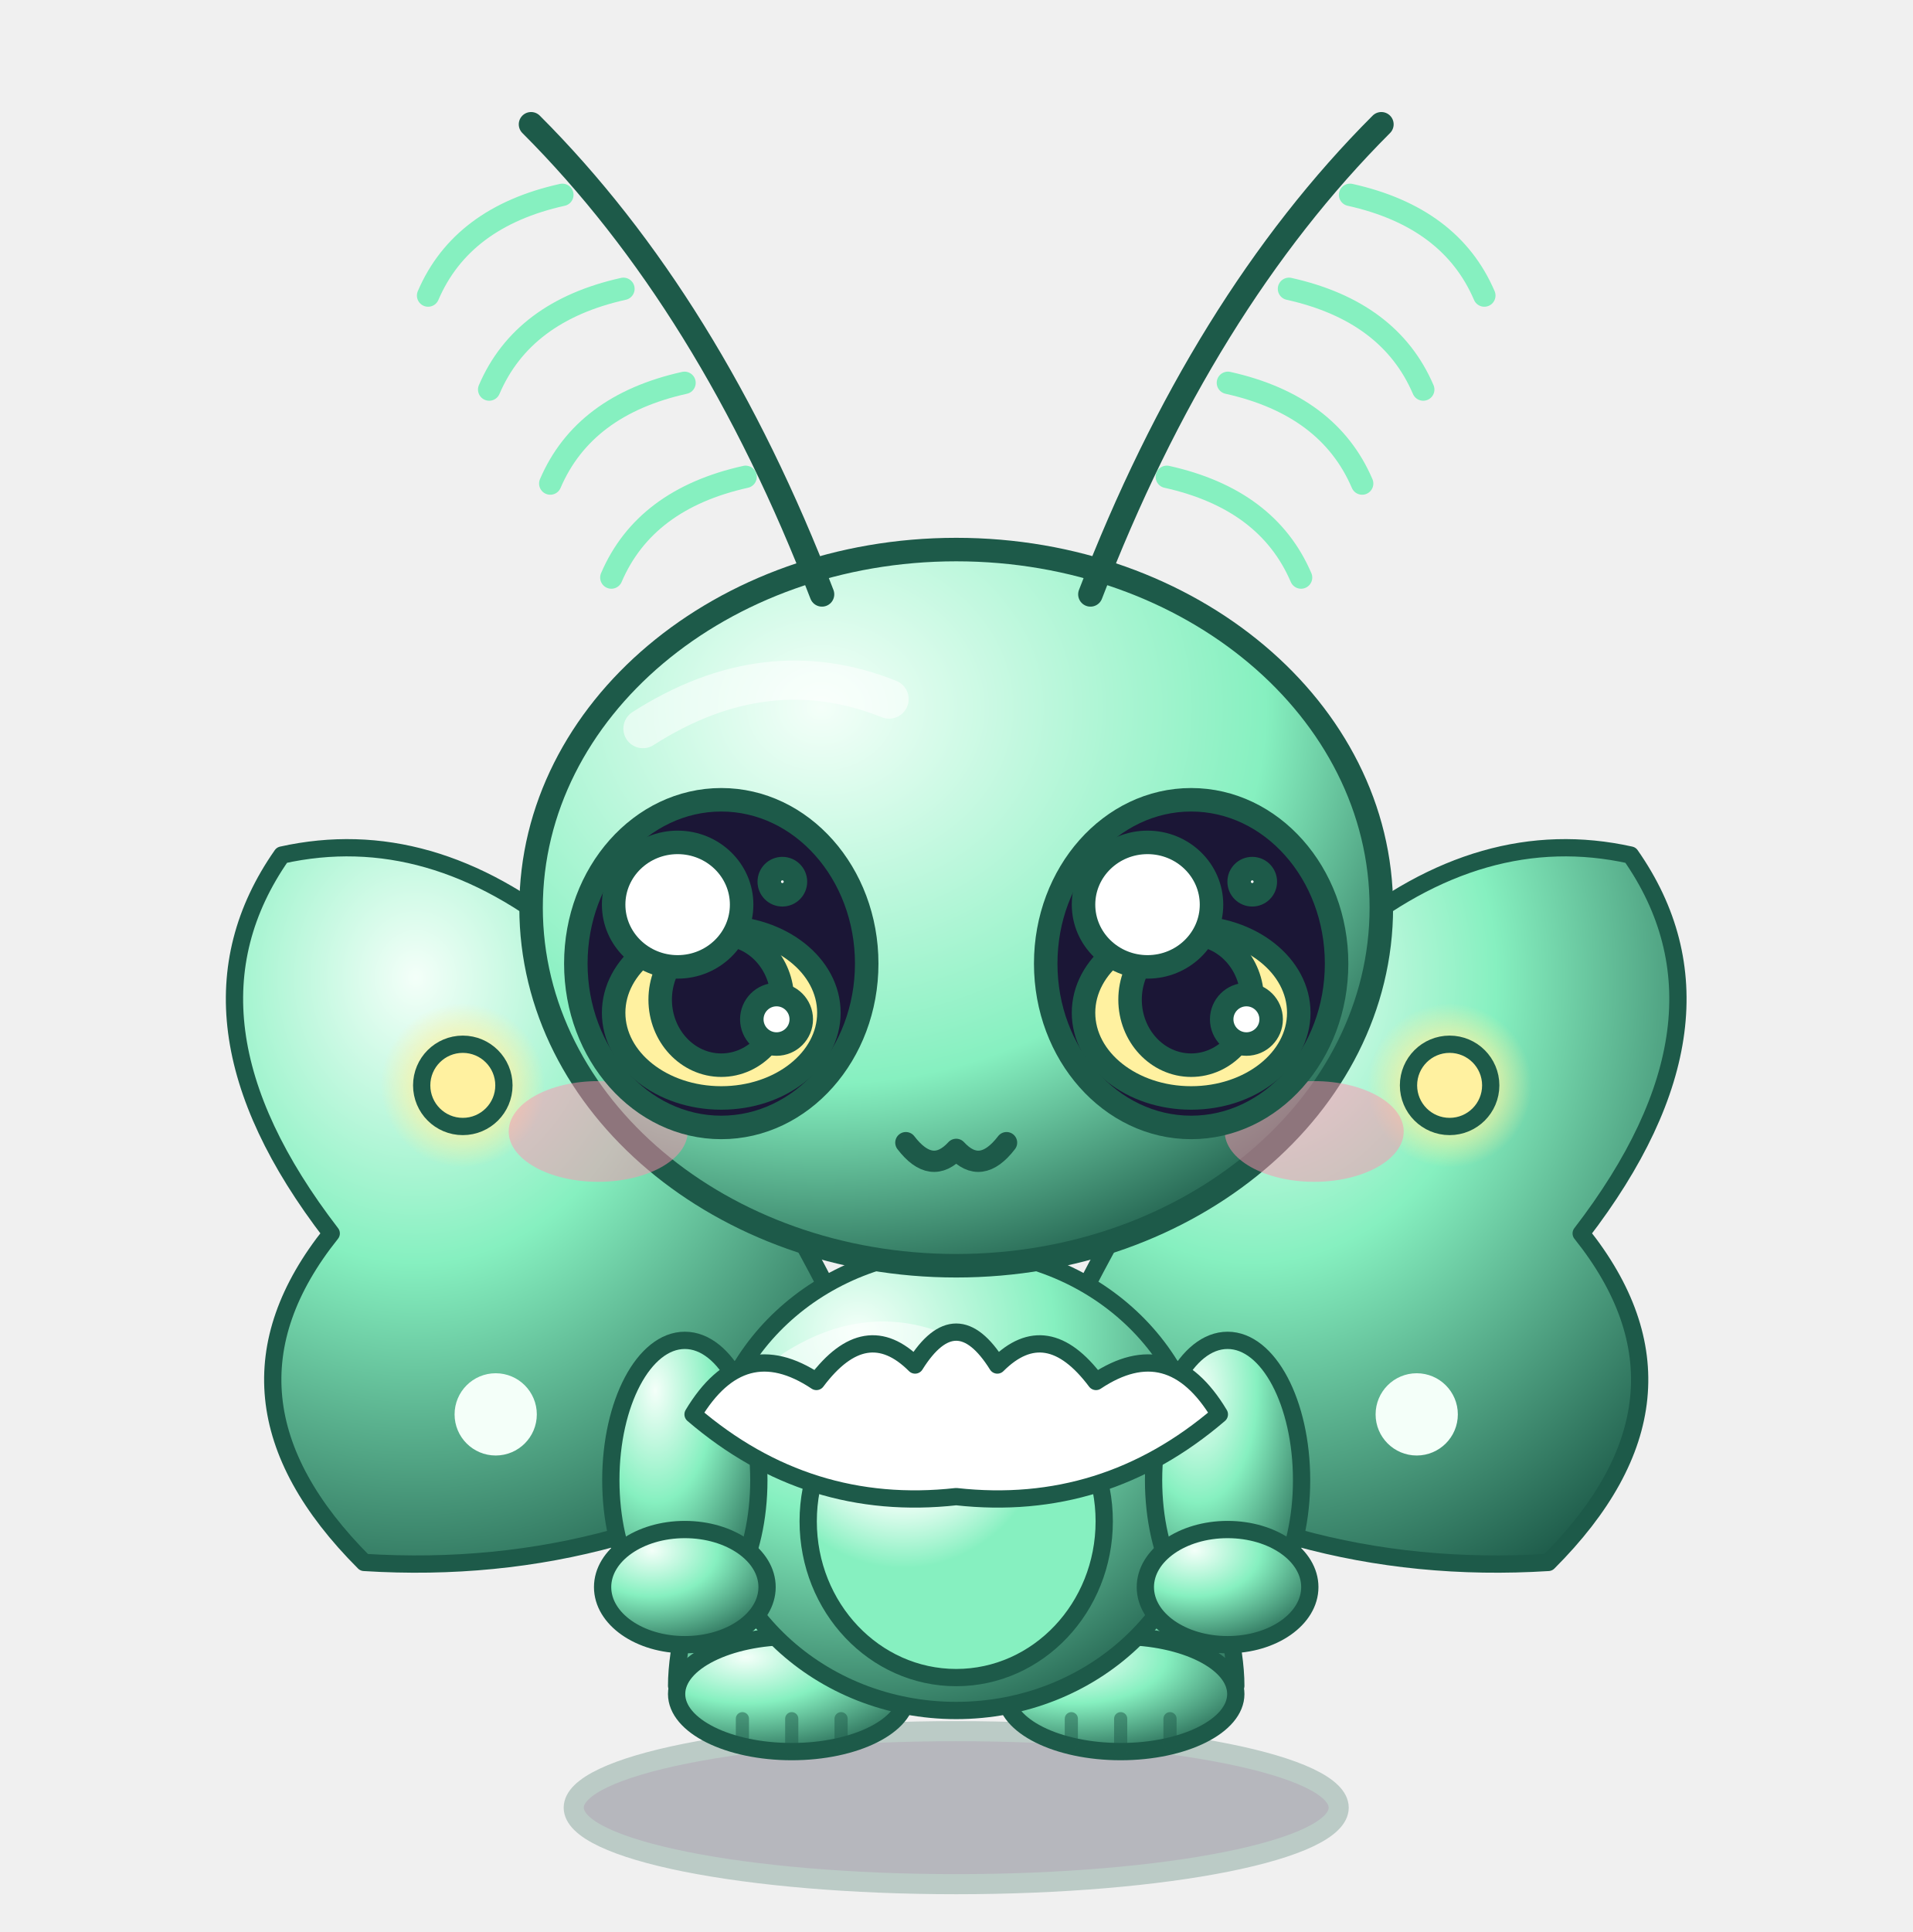
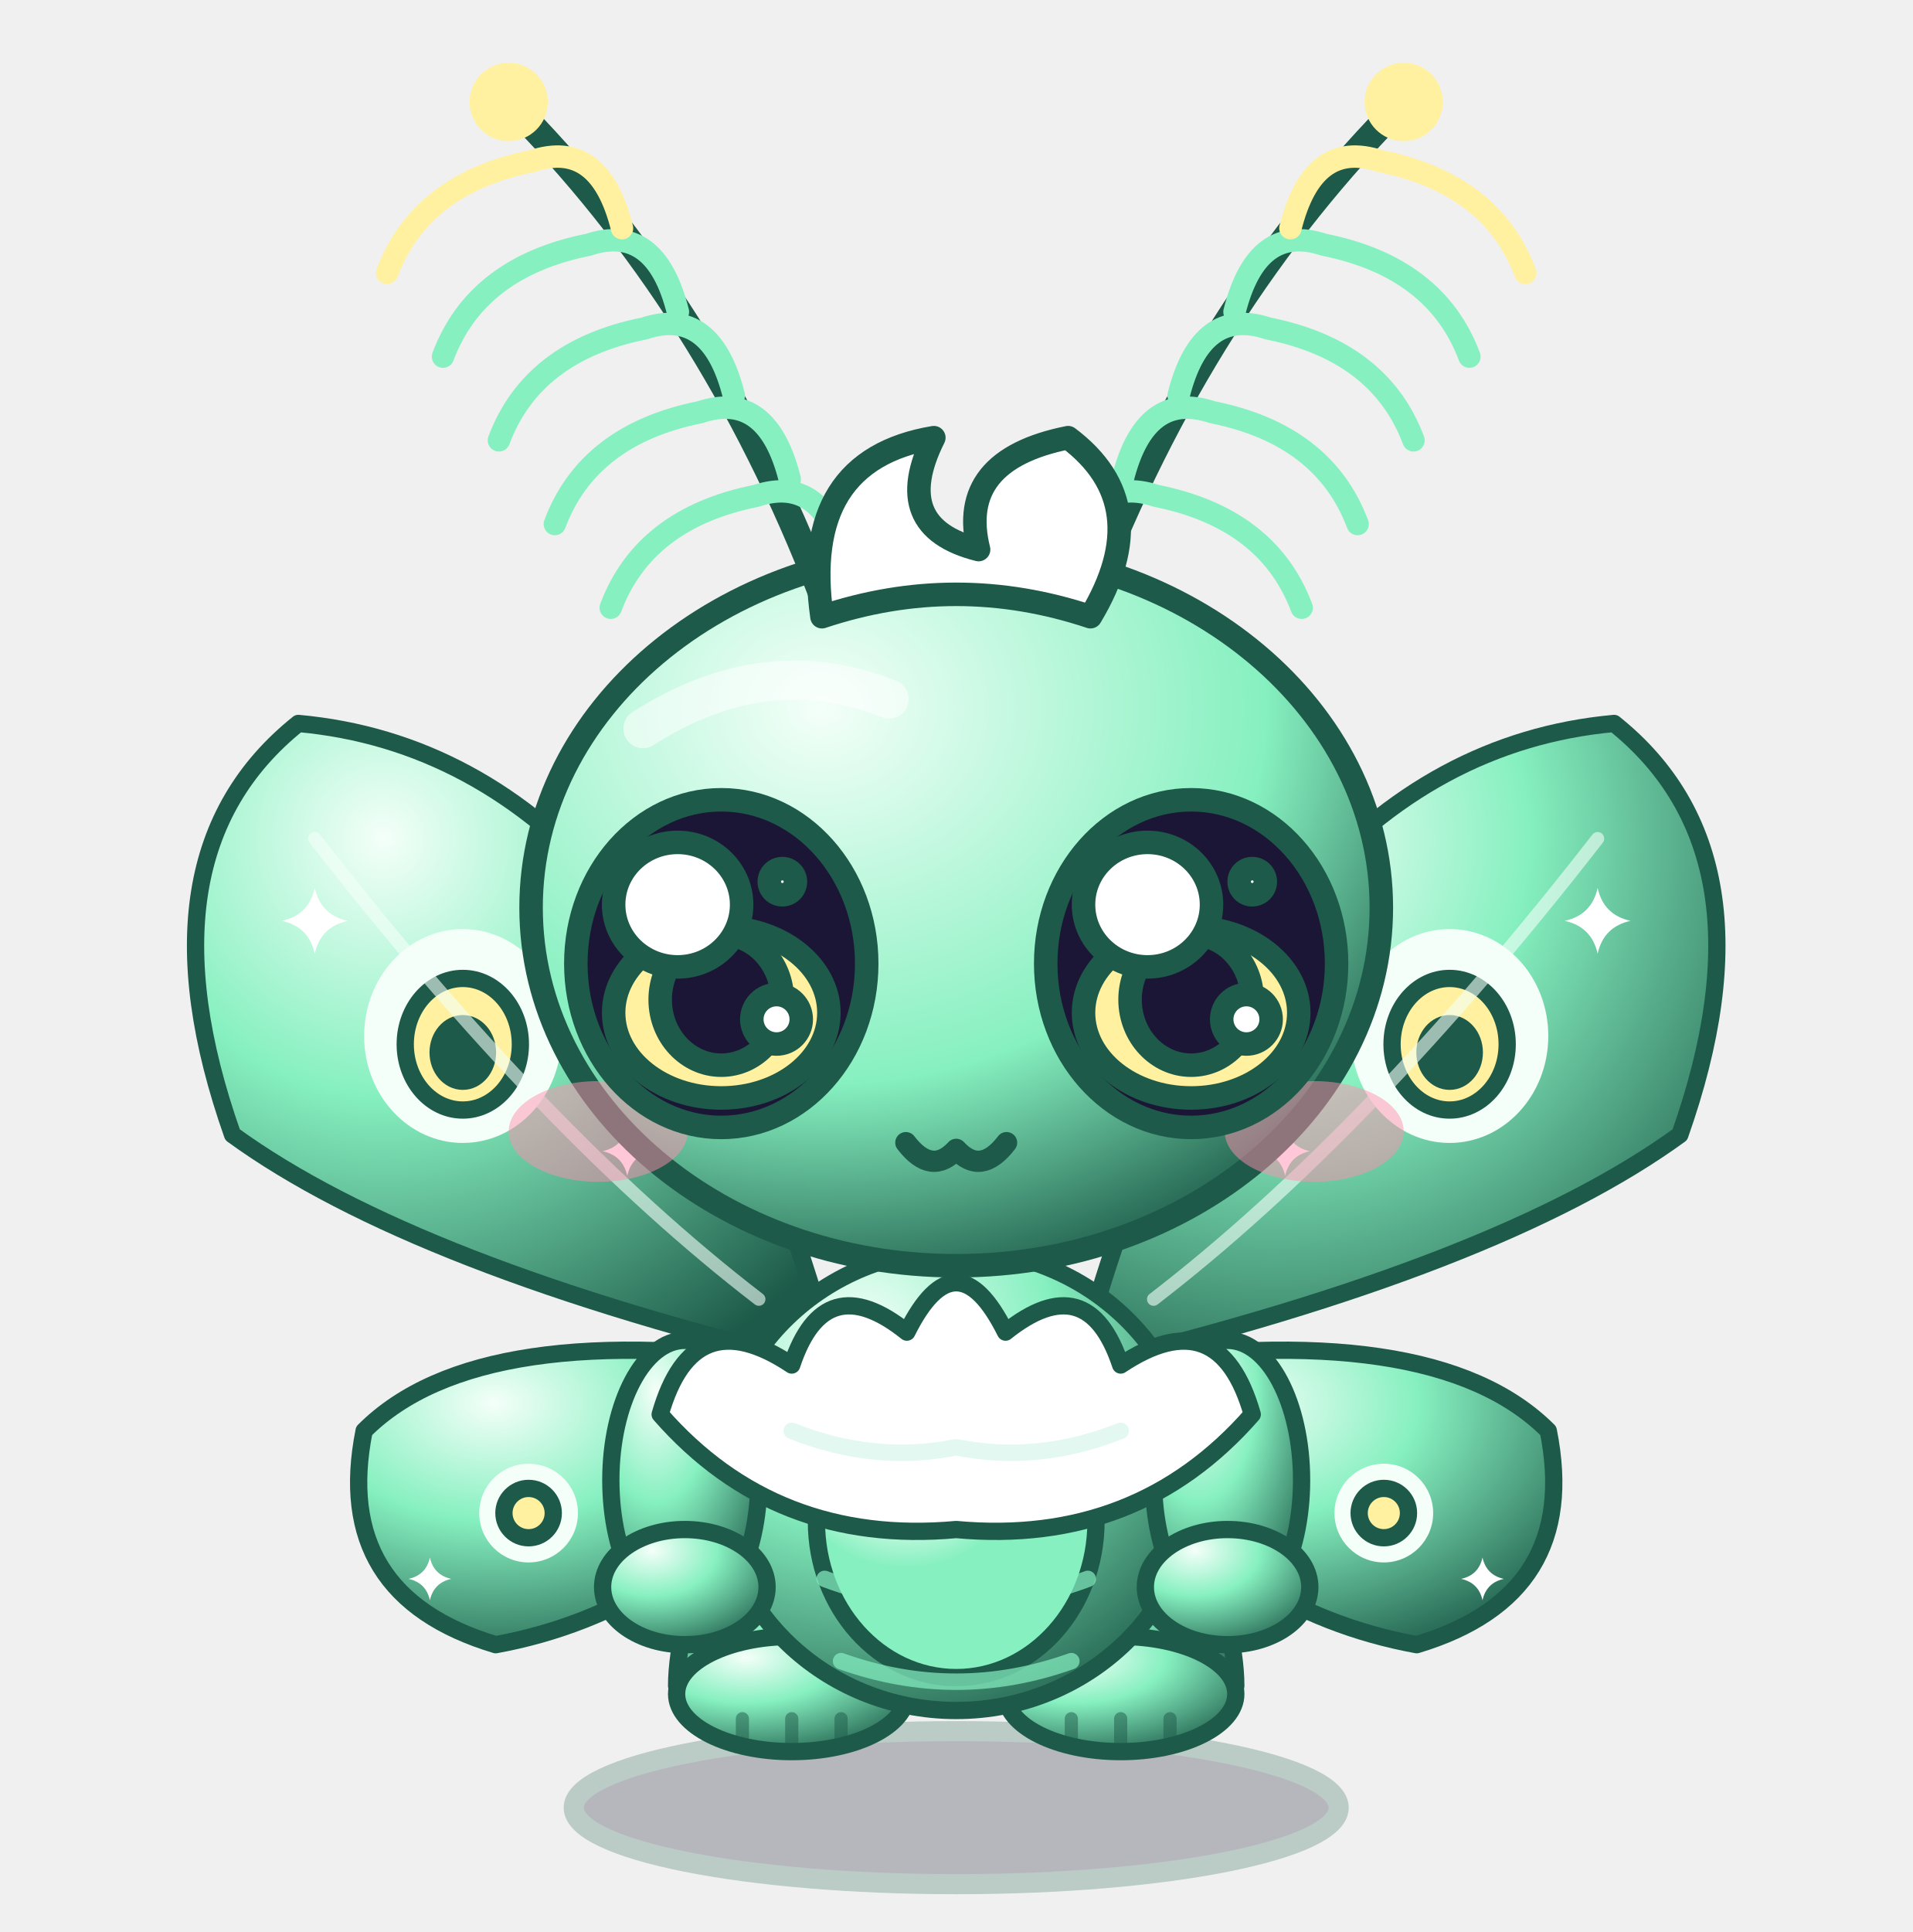
<svg xmlns="http://www.w3.org/2000/svg" viewBox="0 -12 200 202">
  <defs>
    <radialGradient id="lumoth-down-body" cx="30%" cy="18%" r="95%">
      <stop stop-color="#f4fff9" />
      <stop offset=".42" stop-color="#86f0c0" />
      <stop offset="1" stop-color="#1d5a49" />
    </radialGradient>
    <radialGradient id="lumoth-down-face" cx="34%" cy="22%" r="85%">
      <stop stop-color="#f4fff9" />
      <stop offset=".62" stop-color="#86f0c0" />
      <stop offset="1" stop-color="#1d5a49" />
    </radialGradient>
    <radialGradient id="lumoth-down-pearl" cx="32%" cy="15%">
      <stop stop-color="#ffffff" />
      <stop offset=".55" stop-color="#f4fff9" />
      <stop offset="1" stop-color="#86f0c0" />
    </radialGradient>
    <linearGradient id="lumoth-down-jewel" x2=".8" y2="1">
      <stop stop-color="#ffffff" />
      <stop offset=".3" stop-color="#fff1a0" />
      <stop offset="1" stop-color="#86f0c0" />
    </linearGradient>
    <radialGradient id="lumoth-down-shine">
      <stop stop-color="#ffffff" />
      <stop offset=".35" stop-color="#fff1a0" />
      <stop offset="1" stop-color="#fff1a0" stop-opacity="0" />
    </radialGradient>
  </defs>
  <g stroke="#1d5a49" stroke-width="2.1" stroke-linejoin="round" stroke-linecap="round">
    <ellipse class="fighter-shadow" cx="100" cy="177" rx="40" ry="8" fill="#060d24" opacity=".25" />
    <g class="fighter-character">
      <g class="fighter-tail" />
      <g class="fighter-wings">
        <g transform="matrix(0.86 0 0 0.86 14 24.08)">
-           <path d="M86 118Q54 54 18 62Q4 82 24 108Q8 128 28 148Q60 150 86 132Z" fill="url(#lumoth-down-body)" />
-           <circle cx="40" cy="90" r="10" fill="url(#lumoth-down-shine)" stroke="none" />
-           <circle cx="40" cy="90" r="5" fill="#fff1a0" />
-           <circle cx="44" cy="130" r="5" fill="#f4fff9" stroke="none" />
-           <path d="M114 118Q146 54 182 62Q196 82 176 108Q192 128 172 148Q140 150 114 132Z" fill="url(#lumoth-down-body)" />
-           <circle cx="160" cy="90" r="10" fill="url(#lumoth-down-shine)" stroke="none" />
-           <circle cx="160" cy="90" r="5" fill="#fff1a0" />
-           <circle cx="156" cy="130" r="5" fill="#f4fff9" stroke="none" />
+           <path d="M84 120Q64 50 20 46Q0 62 12 96Q34 112 84 124Z" fill="url(#lumoth-down-body)" />
+           <path d="M82 124Q42 118 28 132Q24 152 44 158Q66 154 82 134Z" fill="url(#lumoth-down-body)" />
+           <ellipse cx="40" cy="84" rx="12" ry="13" fill="#f4fff9" stroke="none" />
+           <ellipse cx="40" cy="85" rx="7" ry="8" fill="#fff1a0" />
+           <ellipse cx="40" cy="86" rx="3" ry="3.5" fill="#1d5a49" />
+           <ellipse cx="48" cy="142" rx="6" ry="6" fill="#f4fff9" stroke="none" />
+           <ellipse cx="48" cy="142" rx="3" ry="3" fill="#fff1a0" />
+           <path d="M76 116Q50 96 22 60" fill="none" stroke="#f4fff9" stroke-width="1.6" stroke-linecap="round" stroke-linejoin="round" opacity="0.6" />
+           <path d="M22 66Q22.72 69.28 26 70Q22.72 70.72 22 74Q21.28 70.72 18 70Q21.28 69.28 22 66Z" fill="#ffffff" stroke="none" />
+           <path d="M60 95Q60.54 97.46 63 98Q60.54 98.54 60 101Q59.46 98.54 57 98Q59.46 97.46 60 95Z" fill="#ffffff" stroke="none" />
+           <path d="M36 147.4Q36.468 149.532 38.6 150Q36.468 150.468 36 152.6Q35.532 150.468 33.4 150Q35.532 149.532 36 147.4Z" fill="#ffffff" stroke="none" />
+           <path d="M116 120Q136 50 180 46Q200 62 188 96Q166 112 116 124Z" fill="url(#lumoth-down-body)" />
+           <path d="M118 124Q158 118 172 132Q176 152 156 158Q134 154 118 134Z" fill="url(#lumoth-down-body)" />
+           <ellipse cx="160" cy="84" rx="12" ry="13" fill="#f4fff9" stroke="none" />
+           <ellipse cx="160" cy="85" rx="7" ry="8" fill="#fff1a0" />
+           <ellipse cx="160" cy="86" rx="3" ry="3.5" fill="#1d5a49" />
+           <ellipse cx="152" cy="142" rx="6" ry="6" fill="#f4fff9" stroke="none" />
+           <ellipse cx="152" cy="142" rx="3" ry="3" fill="#fff1a0" />
+           <path d="M124 116Q150 96 178 60" fill="none" stroke="#f4fff9" stroke-width="1.6" stroke-linecap="round" stroke-linejoin="round" opacity="0.6" />
+           <path d="M178 66Q178.72 69.28 182 70Q178.72 70.72 178 74Q177.28 70.72 174 70Q177.28 69.28 178 66Z" fill="#ffffff" stroke="none" />
+           <path d="M140 95Q140.54 97.46 143 98Q140.54 98.54 140 101Q139.46 98.54 137 98Q139.46 97.46 140 95Z" fill="#ffffff" stroke="none" />
+           <path d="M164 147.4Q164.468 149.532 166.6 150Q164.468 150.468 164 152.6Q163.532 150.468 161.4 150Q163.532 149.532 164 147.4Z" fill="#ffffff" stroke="none" />
        </g>
      </g>
      <g class="fighter-legL">
        <g transform="matrix(0.86 0 0 0.86 14 24.08)">
          <path d="M71 142Q66 156 66 163Q80 172 94 163Q94 156 89 142Z" fill="url(#lumoth-down-body)" />
          <ellipse cx="80" cy="164" rx="14" ry="7" fill="url(#lumoth-down-body)" />
          <path d="M74 167V170M80 167V171M86 167V170" stroke="#1d5a49" stroke-width="1.6" opacity=".5" />
        </g>
      </g>
      <g class="fighter-legR">
        <g transform="matrix(0.86 0 0 0.86 14 24.08)">
          <path d="M111 142Q106 156 106 163Q120 172 134 163Q134 156 129 142Z" fill="url(#lumoth-down-body)" />
          <ellipse cx="120" cy="164" rx="14" ry="7" fill="url(#lumoth-down-body)" />
          <path d="M114 167V170M120 167V171M126 167V170" stroke="#1d5a49" stroke-width="1.6" opacity=".5" />
        </g>
      </g>
      <g class="fighter-torso">
        <g transform="matrix(0.86 0 0 0.86 14 24.08)">
-           <ellipse cx="100" cy="138" rx="30" ry="28" fill="url(#lumoth-down-body)" />
-           <ellipse cx="100" cy="143" rx="18" ry="19" fill="url(#lumoth-down-pearl)" />
-           <path d="M80 124Q89 118.24 98 121.84" stroke="#ffffff" stroke-width="3.5" stroke-linecap="round" opacity=".55" fill="none" />
+           <ellipse cx="100" cy="138" rx="29" ry="28" fill="url(#lumoth-down-body)" />
+           <ellipse cx="100" cy="143" rx="17" ry="19" fill="url(#lumoth-down-pearl)" />
+           <path d="M84 150Q100 156 116 150M86 160Q100 165 114 160" fill="none" stroke="#86f0c0" stroke-width="2" stroke-linecap="round" stroke-linejoin="round" opacity="0.7" />
        </g>
      </g>
      <g class="fighter-armL">
        <g transform="matrix(0.86 0 0 0.86 14 24.08)">
          <ellipse cx="67" cy="138" rx="9" ry="17" fill="url(#lumoth-down-body)" />
          <ellipse cx="67" cy="151" rx="10" ry="7" fill="url(#lumoth-down-body)" />
        </g>
      </g>
      <g class="fighter-armR">
        <g transform="matrix(0.86 0 0 0.86 14 24.08)">
          <ellipse cx="133" cy="138" rx="9" ry="17" fill="url(#lumoth-down-body)" />
          <ellipse cx="133" cy="151" rx="10" ry="7" fill="url(#lumoth-down-body)" />
        </g>
      </g>
      <g class="fighter-face">
        <g class="fighter-head">
          <g transform="matrix(1.17 0 0 1.17 -17 -20.06)">
            <ellipse cx="100" cy="88" rx="38" ry="32" fill="url(#lumoth-down-face)" />
            <path d="M72 72Q83 64.96 94 69.36" stroke="#ffffff" stroke-width="3.5" stroke-linecap="round" opacity=".55" fill="none" />
            <path d="M95.5 109Q97.8 112 100 109.6Q102.2 112 104.5 109" stroke="#1d5a49" stroke-width="1.9" fill="none" stroke-linecap="round" />
            <ellipse cx="68" cy="108" rx="8" ry="4.5" fill="#ff8fb0" opacity=".5" stroke="none" />
            <ellipse cx="132" cy="108" rx="8" ry="4.5" fill="#ff8fb0" opacity=".5" stroke="none" />
          </g>
        </g>
        <g class="fighter-ears">
          <g transform="matrix(1.17 0 0 1.17 -17 -20.06)">
-             <path d="M88 60Q78 34 62 18" fill="none" stroke="#1d5a49" stroke-width="2.2" stroke-linecap="round" />
-             <path d="M81.175 49.5Q72.175 51.5 69.175 58.5" fill="none" stroke="#86f0c0" stroke-width="2" stroke-linecap="round" />
-             <path d="M75.715 41.1Q66.715 43.1 63.715 50.1" fill="none" stroke="#86f0c0" stroke-width="2" stroke-linecap="round" />
-             <path d="M70.255 32.7Q61.255 34.7 58.255 41.7" fill="none" stroke="#86f0c0" stroke-width="2" stroke-linecap="round" />
-             <path d="M64.795 24.3Q55.795 26.3 52.795 33.3" fill="none" stroke="#86f0c0" stroke-width="2" stroke-linecap="round" />
-             <path d="M112 60Q122 34 138 18" fill="none" stroke="#1d5a49" stroke-width="2.2" stroke-linecap="round" />
-             <path d="M118.825 49.5Q127.825 51.5 130.825 58.5" fill="none" stroke="#86f0c0" stroke-width="2" stroke-linecap="round" />
-             <path d="M124.285 41.1Q133.285 43.1 136.285 50.1" fill="none" stroke="#86f0c0" stroke-width="2" stroke-linecap="round" />
-             <path d="M129.745 32.7Q138.745 34.7 141.745 41.7" fill="none" stroke="#86f0c0" stroke-width="2" stroke-linecap="round" />
-             <path d="M135.205 24.3Q144.205 26.3 147.205 33.3" fill="none" stroke="#86f0c0" stroke-width="2" stroke-linecap="round" />
+             <path d="M88 60Q78 34 60 16" fill="none" stroke="#1d5a49" stroke-width="2.4" stroke-linecap="round" stroke-linejoin="round" />
+             <path d="M82.12 51.2Q72.12 53.2 69.12 61.2M82.12 51.2Q88.12 49.2 90.12 57.2" fill="none" stroke="#86f0c0" stroke-width="2" stroke-linecap="round" stroke-linejoin="round" />
+             <path d="M77.122 43.72Q67.122 45.72 64.122 53.72M77.122 43.72Q83.122 41.72 85.122 49.72" fill="none" stroke="#86f0c0" stroke-width="2" stroke-linecap="round" stroke-linejoin="round" />
+             <path d="M72.124 36.24Q62.124 38.24 59.124 46.24M72.124 36.24Q78.124 34.24 80.124 42.24" fill="none" stroke="#86f0c0" stroke-width="2" stroke-linecap="round" stroke-linejoin="round" />
+             <path d="M67.126 28.76Q57.126 30.76 54.126 38.76M67.126 28.76Q73.126 26.76 75.126 34.76" fill="none" stroke="#86f0c0" stroke-width="2" stroke-linecap="round" stroke-linejoin="round" />
+             <path d="M62.128 21.28Q52.128 23.28 49.128 31.28M62.128 21.28Q68.128 19.28 70.128 27.28" fill="none" stroke="#fff1a0" stroke-width="2" stroke-linecap="round" stroke-linejoin="round" />
+             <circle cx="60" cy="16" r="3.5" fill="#fff1a0" stroke="none" />
+             <path d="M112 60Q122 34 140 16" fill="none" stroke="#1d5a49" stroke-width="2.4" stroke-linecap="round" stroke-linejoin="round" />
+             <path d="M117.88 51.2Q127.88 53.2 130.88 61.2M117.88 51.2Q111.88 49.2 109.88 57.2" fill="none" stroke="#86f0c0" stroke-width="2" stroke-linecap="round" stroke-linejoin="round" />
+             <path d="M122.878 43.72Q132.878 45.72 135.878 53.72M122.878 43.72Q116.878 41.72 114.878 49.72" fill="none" stroke="#86f0c0" stroke-width="2" stroke-linecap="round" stroke-linejoin="round" />
+             <path d="M127.876 36.24Q137.876 38.24 140.876 46.24M127.876 36.24Q121.876 34.24 119.876 42.24" fill="none" stroke="#86f0c0" stroke-width="2" stroke-linecap="round" stroke-linejoin="round" />
+             <path d="M132.874 28.76Q142.874 30.76 145.874 38.76M132.874 28.76Q126.874 26.76 124.874 34.76" fill="none" stroke="#86f0c0" stroke-width="2" stroke-linecap="round" stroke-linejoin="round" />
+             <path d="M137.872 21.28Q147.872 23.28 150.872 31.28M137.872 21.28Q131.872 19.28 129.872 27.28" fill="none" stroke="#fff1a0" stroke-width="2" stroke-linecap="round" stroke-linejoin="round" />
+             <circle cx="140" cy="16" r="3.5" fill="#fff1a0" stroke="none" />
          </g>
        </g>
        <g class="fighter-eyes">
          <g transform="matrix(1.17 0 0 1.17 -17 -20.06)">
            <ellipse cx="79" cy="93" rx="13" ry="14.64" fill="#1b1636" />
            <ellipse cx="79" cy="97.392" rx="9.62" ry="7.613" fill="#fff1a0" />
            <ellipse cx="79" cy="96.221" rx="5.46" ry="5.856" fill="#1b1636" />
            <ellipse cx="75.1" cy="87.73" rx="5.72" ry="5.563" fill="#ffffff" />
            <circle cx="83.94" cy="97.978" r="2.21" fill="#fff" />
            <circle cx="84.46" cy="85.68" r="1.17" fill="#fff" />
            <ellipse cx="121" cy="93" rx="13" ry="14.64" fill="#1b1636" />
            <ellipse cx="121" cy="97.392" rx="9.62" ry="7.613" fill="#fff1a0" />
            <ellipse cx="121" cy="96.221" rx="5.46" ry="5.856" fill="#1b1636" />
            <ellipse cx="117.1" cy="87.73" rx="5.72" ry="5.563" fill="#ffffff" />
            <circle cx="125.94" cy="97.978" r="2.21" fill="#fff" />
            <circle cx="126.46" cy="85.68" r="1.17" fill="#fff" />
          </g>
        </g>
-         <g class="fighter-flame" />
+         <g class="fighter-flame">
+           <g transform="matrix(1.17 0 0 1.17 -17 -20.06)">
+             <path d="M88 62Q86 48 98 46Q94 54 102 56Q100 48 110 46Q118 52 112 62Q100 58 88 62Z" fill="#ffffff" />
+           </g>
+         </g>
      </g>
      <g class="fighter-scarf">
        <g transform="matrix(0.86 0 0 0.86 14 24.08)">
-           <path d="M68 130Q74 120 83 126Q89 118 95 124Q100 116 105 124Q111 118 117 126Q126 120 132 130Q118 142 100 140Q82 142 68 130Z" fill="#ffffff" />
+           <path d="M64 130Q68 116 80 124Q84 112 94 120Q100 108 106 120Q116 112 120 124Q132 116 136 130Q122 146 100 144Q78 146 64 130Z" fill="#ffffff" />
+           <path d="M80 132Q90 136 100 134Q110 136 120 132" fill="none" stroke="#dff7ee" stroke-width="2" stroke-linecap="round" stroke-linejoin="round" opacity="0.9" />
        </g>
      </g>
    </g>
  </g>
</svg>
